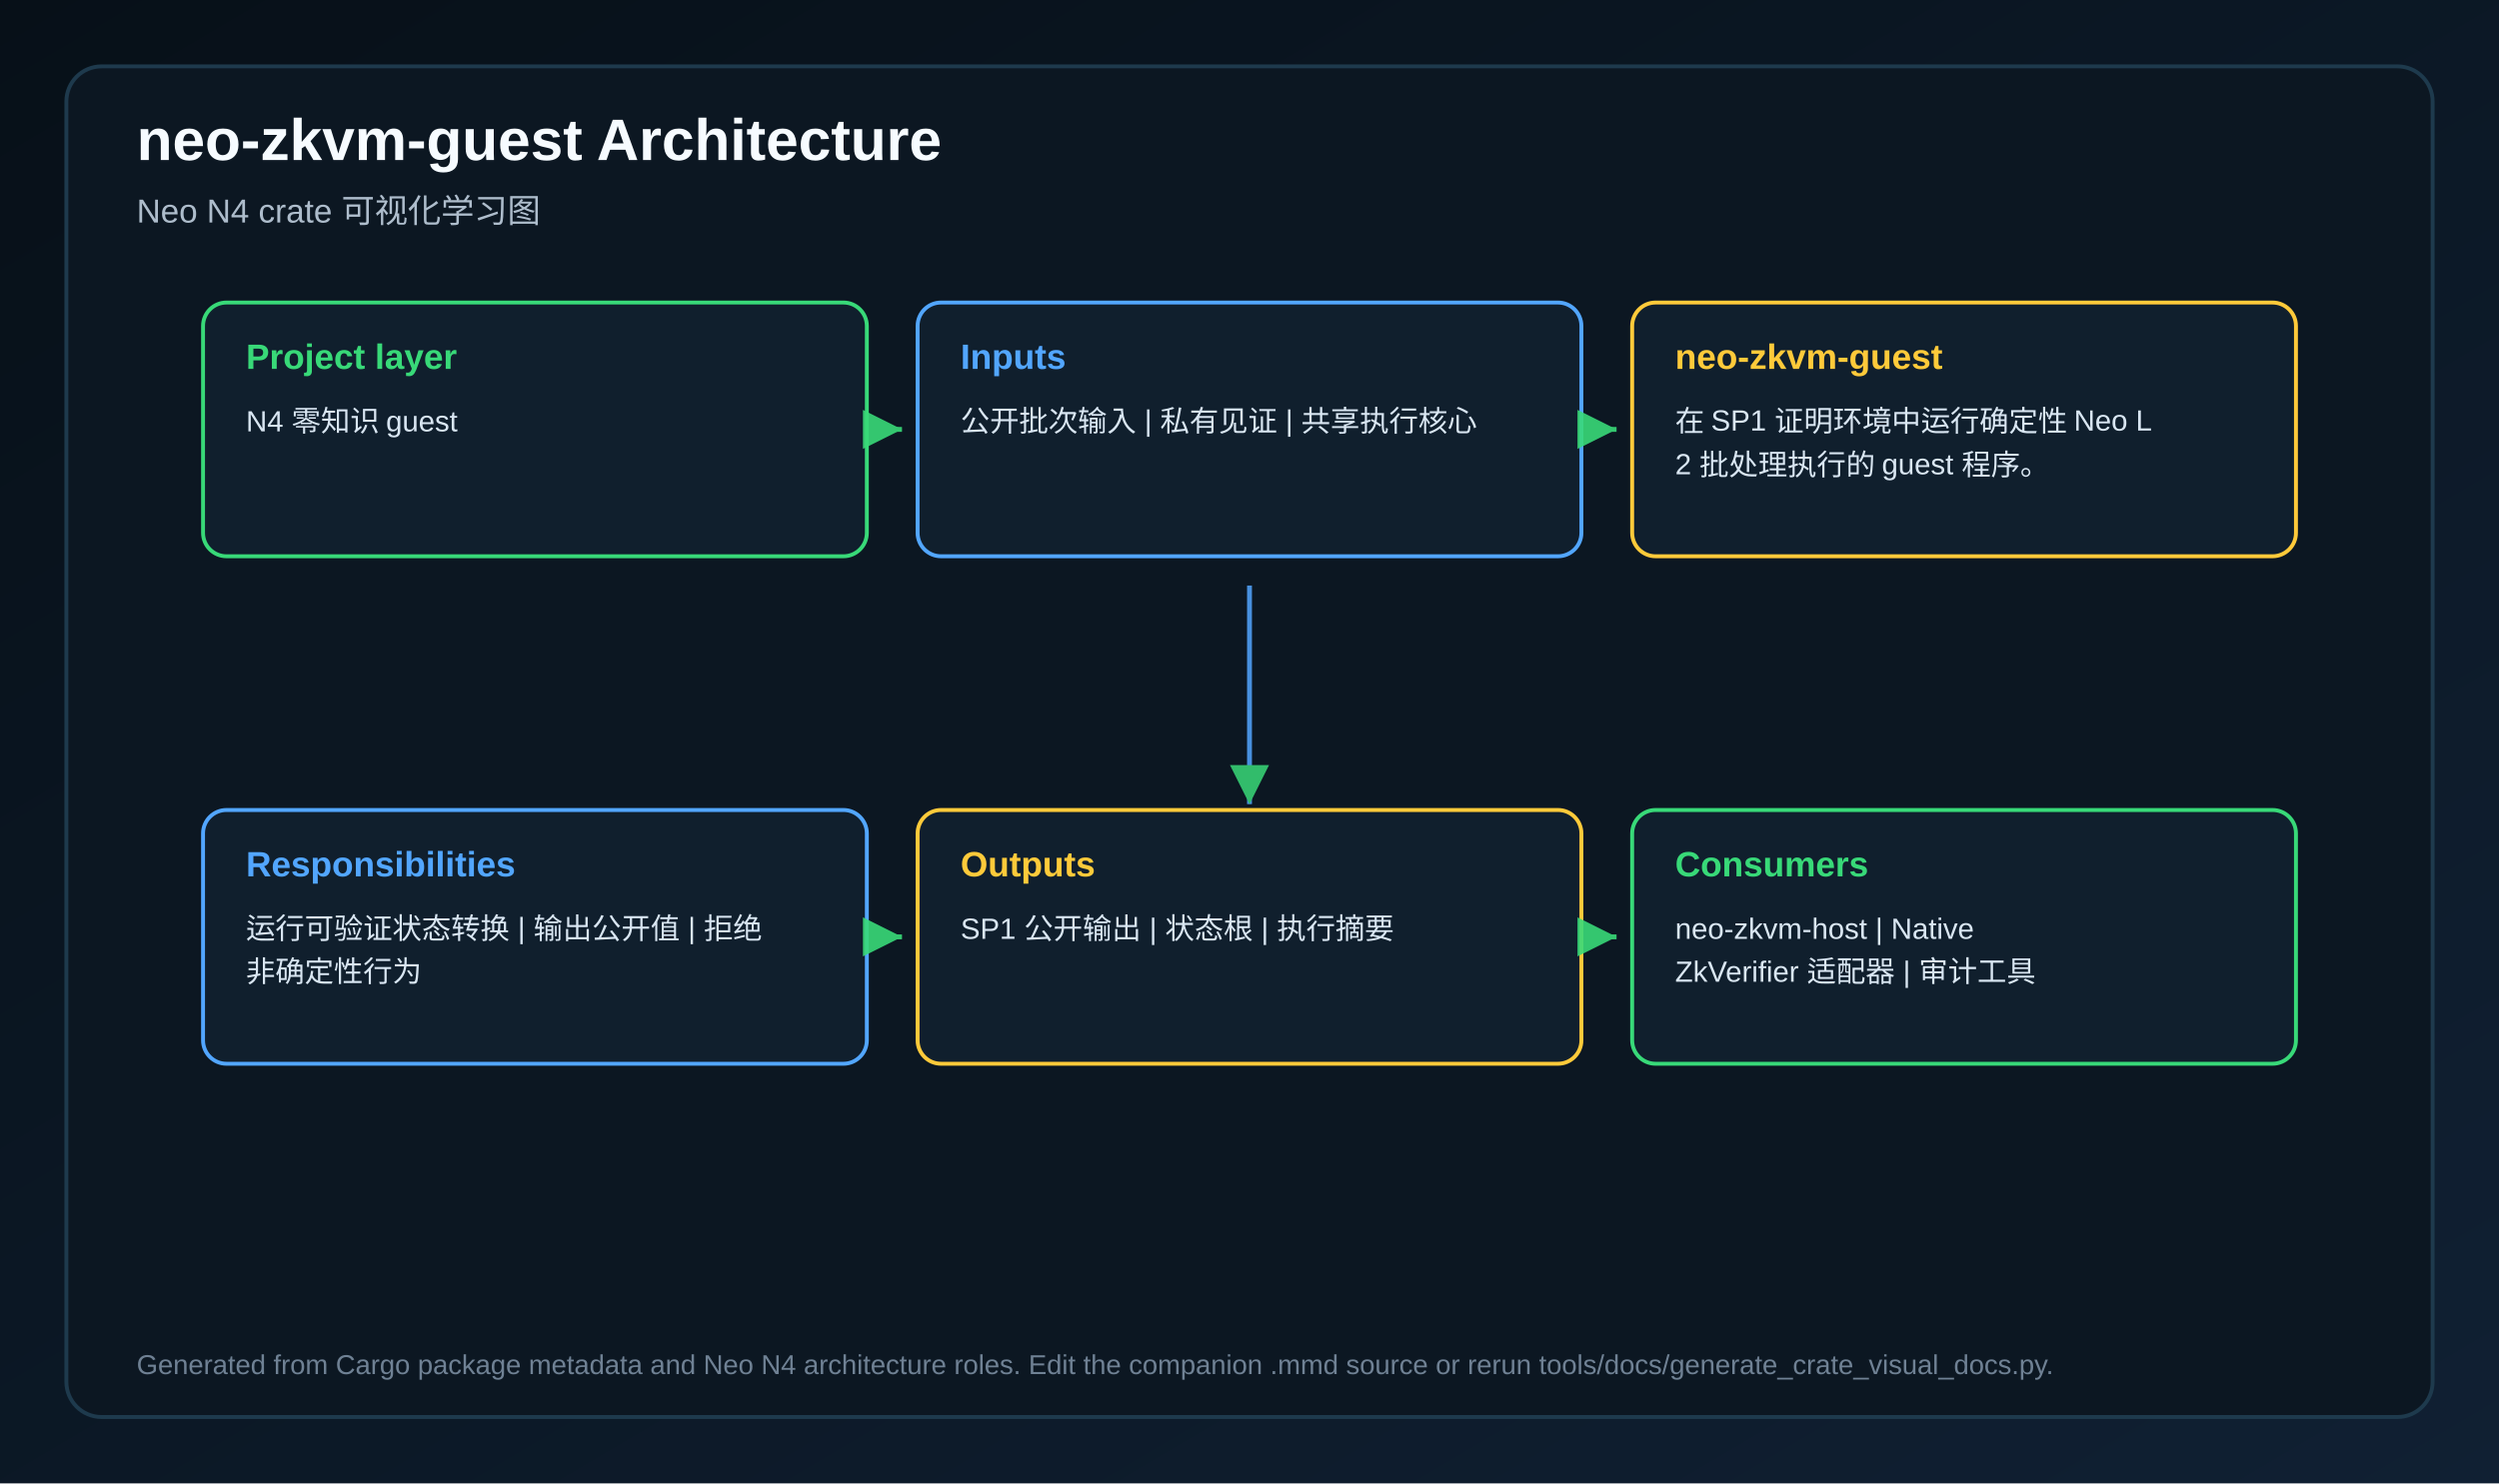
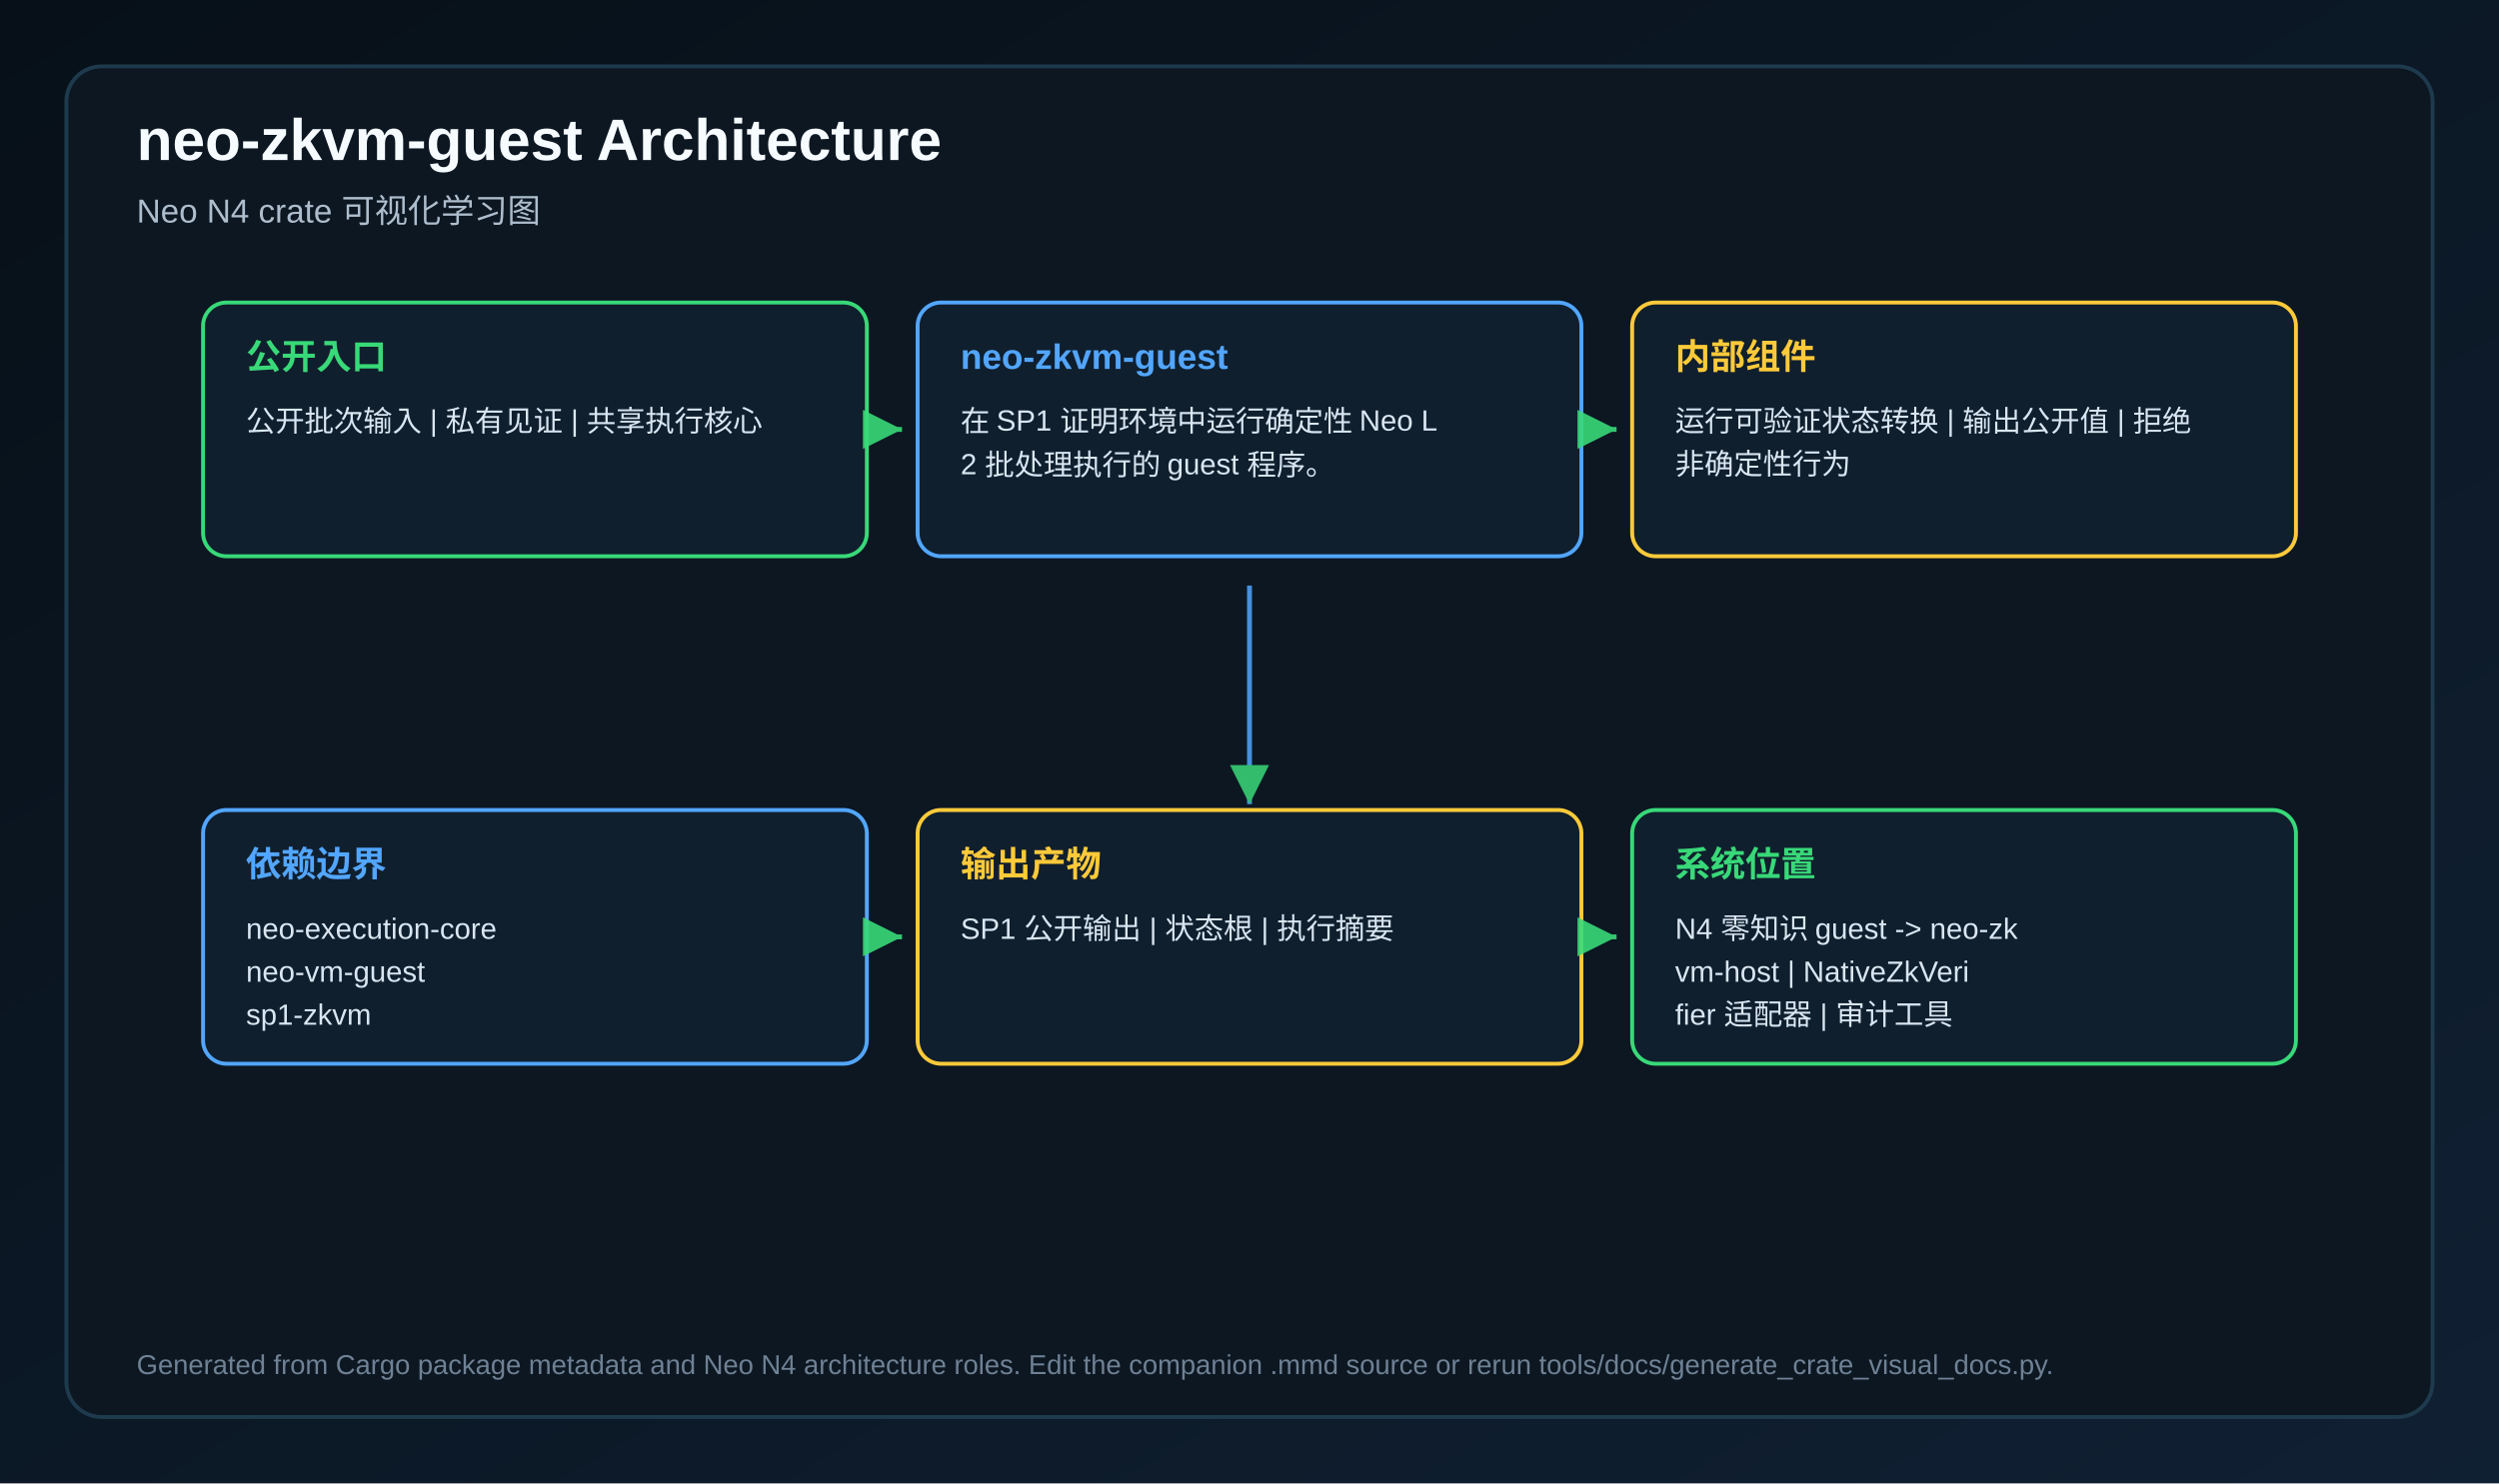
<svg xmlns="http://www.w3.org/2000/svg" width="1280" height="760" viewBox="0 0 1280 760" role="img" aria-label="neo-zkvm-guest Architecture">
  <defs>
    <linearGradient id="bg" x1="0" x2="1" y1="0" y2="1">
      <stop offset="0" stop-color="#071018" />
      <stop offset="1" stop-color="#102033" />
    </linearGradient>
    <marker id="arrow" markerWidth="12" markerHeight="12" refX="10" refY="6" orient="auto">
      <path d="M2,2 L10,6 L2,10 Z" fill="#38d978" />
    </marker>
  </defs>
  <rect x="0" y="0" width="1280" height="760" fill="url(#bg)" />
  <rect x="34" y="34" width="1212" height="692" rx="18" fill="#0c1722" stroke="#1e3a4d" stroke-width="2" />
  <text x="70" y="82" fill="#f6fbff" font-size="30" font-family="Segoe UI, Arial, sans-serif" font-weight="700">neo-zkvm-guest Architecture</text>
  <text x="70" y="114" fill="#aebdcc" font-size="17" font-family="Segoe UI, Arial, sans-serif">Neo N4 crate 可视化学习图</text>
  <rect x="104" y="155" width="340" height="130" rx="12" fill="#101f2d" stroke="#38d978" stroke-width="2" />
-   <text x="126" y="189" fill="#38d978" font-size="18" font-family="Segoe UI, Arial, sans-serif" font-weight="700">Project layer</text>
-   <text x="126" y="221" fill="#d9e6f2" font-size="15" font-family="Segoe UI, Arial, sans-serif">N4 零知识 guest</text>
+   <text x="126" y="189" fill="#38d978" font-size="18" font-family="Segoe UI, Arial, sans-serif" font-weight="700">公开入口</text>
+   <text x="126" y="221" fill="#d9e6f2" font-size="15" font-family="Segoe UI, Arial, sans-serif">公开批次输入 | 私有见证 | 共享执行核心</text>
  <rect x="470" y="155" width="340" height="130" rx="12" fill="#101f2d" stroke="#52a6ff" stroke-width="2" />
-   <text x="492" y="189" fill="#52a6ff" font-size="18" font-family="Segoe UI, Arial, sans-serif" font-weight="700">Inputs</text>
-   <text x="492" y="221" fill="#d9e6f2" font-size="15" font-family="Segoe UI, Arial, sans-serif">公开批次输入 | 私有见证 | 共享执行核心</text>
+   <text x="492" y="189" fill="#52a6ff" font-size="18" font-family="Segoe UI, Arial, sans-serif" font-weight="700">neo-zkvm-guest</text>
+   <text x="492" y="221" fill="#d9e6f2" font-size="15" font-family="Segoe UI, Arial, sans-serif">在 SP1 证明环境中运行确定性 Neo L</text>
+   <text x="492" y="243" fill="#d9e6f2" font-size="15" font-family="Segoe UI, Arial, sans-serif">2 批处理执行的 guest 程序。</text>
  <line x1="452" y1="220" x2="462" y2="220" stroke="#38d978" stroke-width="2.5" marker-end="url(#arrow)" opacity="0.9" />
  <rect x="836" y="155" width="340" height="130" rx="12" fill="#101f2d" stroke="#ffca3a" stroke-width="2" />
-   <text x="858" y="189" fill="#ffca3a" font-size="18" font-family="Segoe UI, Arial, sans-serif" font-weight="700">neo-zkvm-guest</text>
-   <text x="858" y="221" fill="#d9e6f2" font-size="15" font-family="Segoe UI, Arial, sans-serif">在 SP1 证明环境中运行确定性 Neo L</text>
-   <text x="858" y="243" fill="#d9e6f2" font-size="15" font-family="Segoe UI, Arial, sans-serif">2 批处理执行的 guest 程序。</text>
+   <text x="858" y="189" fill="#ffca3a" font-size="18" font-family="Segoe UI, Arial, sans-serif" font-weight="700">内部组件</text>
+   <text x="858" y="221" fill="#d9e6f2" font-size="15" font-family="Segoe UI, Arial, sans-serif">运行可验证状态转换 | 输出公开值 | 拒绝</text>
+   <text x="858" y="243" fill="#d9e6f2" font-size="15" font-family="Segoe UI, Arial, sans-serif">非确定性行为</text>
  <line x1="818" y1="220" x2="828" y2="220" stroke="#38d978" stroke-width="2.5" marker-end="url(#arrow)" opacity="0.9" />
  <rect x="104" y="415" width="340" height="130" rx="12" fill="#101f2d" stroke="#52a6ff" stroke-width="2" />
-   <text x="126" y="449" fill="#52a6ff" font-size="18" font-family="Segoe UI, Arial, sans-serif" font-weight="700">Responsibilities</text>
-   <text x="126" y="481" fill="#d9e6f2" font-size="15" font-family="Segoe UI, Arial, sans-serif">运行可验证状态转换 | 输出公开值 | 拒绝</text>
-   <text x="126" y="503" fill="#d9e6f2" font-size="15" font-family="Segoe UI, Arial, sans-serif">非确定性行为</text>
+   <text x="126" y="449" fill="#52a6ff" font-size="18" font-family="Segoe UI, Arial, sans-serif" font-weight="700">依赖边界</text>
+   <text x="126" y="481" fill="#d9e6f2" font-size="15" font-family="Segoe UI, Arial, sans-serif">neo-execution-core</text>
+   <text x="126" y="503" fill="#d9e6f2" font-size="15" font-family="Segoe UI, Arial, sans-serif">neo-vm-guest</text>
+   <text x="126" y="525" fill="#d9e6f2" font-size="15" font-family="Segoe UI, Arial, sans-serif">sp1-zkvm</text>
  <rect x="470" y="415" width="340" height="130" rx="12" fill="#101f2d" stroke="#ffca3a" stroke-width="2" />
-   <text x="492" y="449" fill="#ffca3a" font-size="18" font-family="Segoe UI, Arial, sans-serif" font-weight="700">Outputs</text>
+   <text x="492" y="449" fill="#ffca3a" font-size="18" font-family="Segoe UI, Arial, sans-serif" font-weight="700">输出产物</text>
  <text x="492" y="481" fill="#d9e6f2" font-size="15" font-family="Segoe UI, Arial, sans-serif">SP1 公开输出 | 状态根 | 执行摘要</text>
  <line x1="452" y1="480" x2="462" y2="480" stroke="#38d978" stroke-width="2.5" marker-end="url(#arrow)" opacity="0.9" />
  <rect x="836" y="415" width="340" height="130" rx="12" fill="#101f2d" stroke="#38d978" stroke-width="2" />
-   <text x="858" y="449" fill="#38d978" font-size="18" font-family="Segoe UI, Arial, sans-serif" font-weight="700">Consumers</text>
-   <text x="858" y="481" fill="#d9e6f2" font-size="15" font-family="Segoe UI, Arial, sans-serif">neo-zkvm-host | Native</text>
-   <text x="858" y="503" fill="#d9e6f2" font-size="15" font-family="Segoe UI, Arial, sans-serif">ZkVerifier 适配器 | 审计工具</text>
+   <text x="858" y="449" fill="#38d978" font-size="18" font-family="Segoe UI, Arial, sans-serif" font-weight="700">系统位置</text>
+   <text x="858" y="481" fill="#d9e6f2" font-size="15" font-family="Segoe UI, Arial, sans-serif">N4 零知识 guest -&gt; neo-zk</text>
+   <text x="858" y="503" fill="#d9e6f2" font-size="15" font-family="Segoe UI, Arial, sans-serif">vm-host | NativeZkVeri</text>
+   <text x="858" y="525" fill="#d9e6f2" font-size="15" font-family="Segoe UI, Arial, sans-serif">fier 适配器 | 审计工具</text>
  <line x1="818" y1="480" x2="828" y2="480" stroke="#38d978" stroke-width="2.5" marker-end="url(#arrow)" opacity="0.9" />
  <path d="M640 300 C640 350 640 370 640 412" stroke="#52a6ff" stroke-width="2.5" fill="none" marker-end="url(#arrow)" opacity="0.85" />
  <text x="70" y="704" fill="#6f8194" font-size="14" font-family="Segoe UI, Arial, sans-serif">Generated from Cargo package metadata and Neo N4 architecture roles. Edit the companion .mmd source or rerun tools/docs/generate_crate_visual_docs.py.</text>
</svg>
